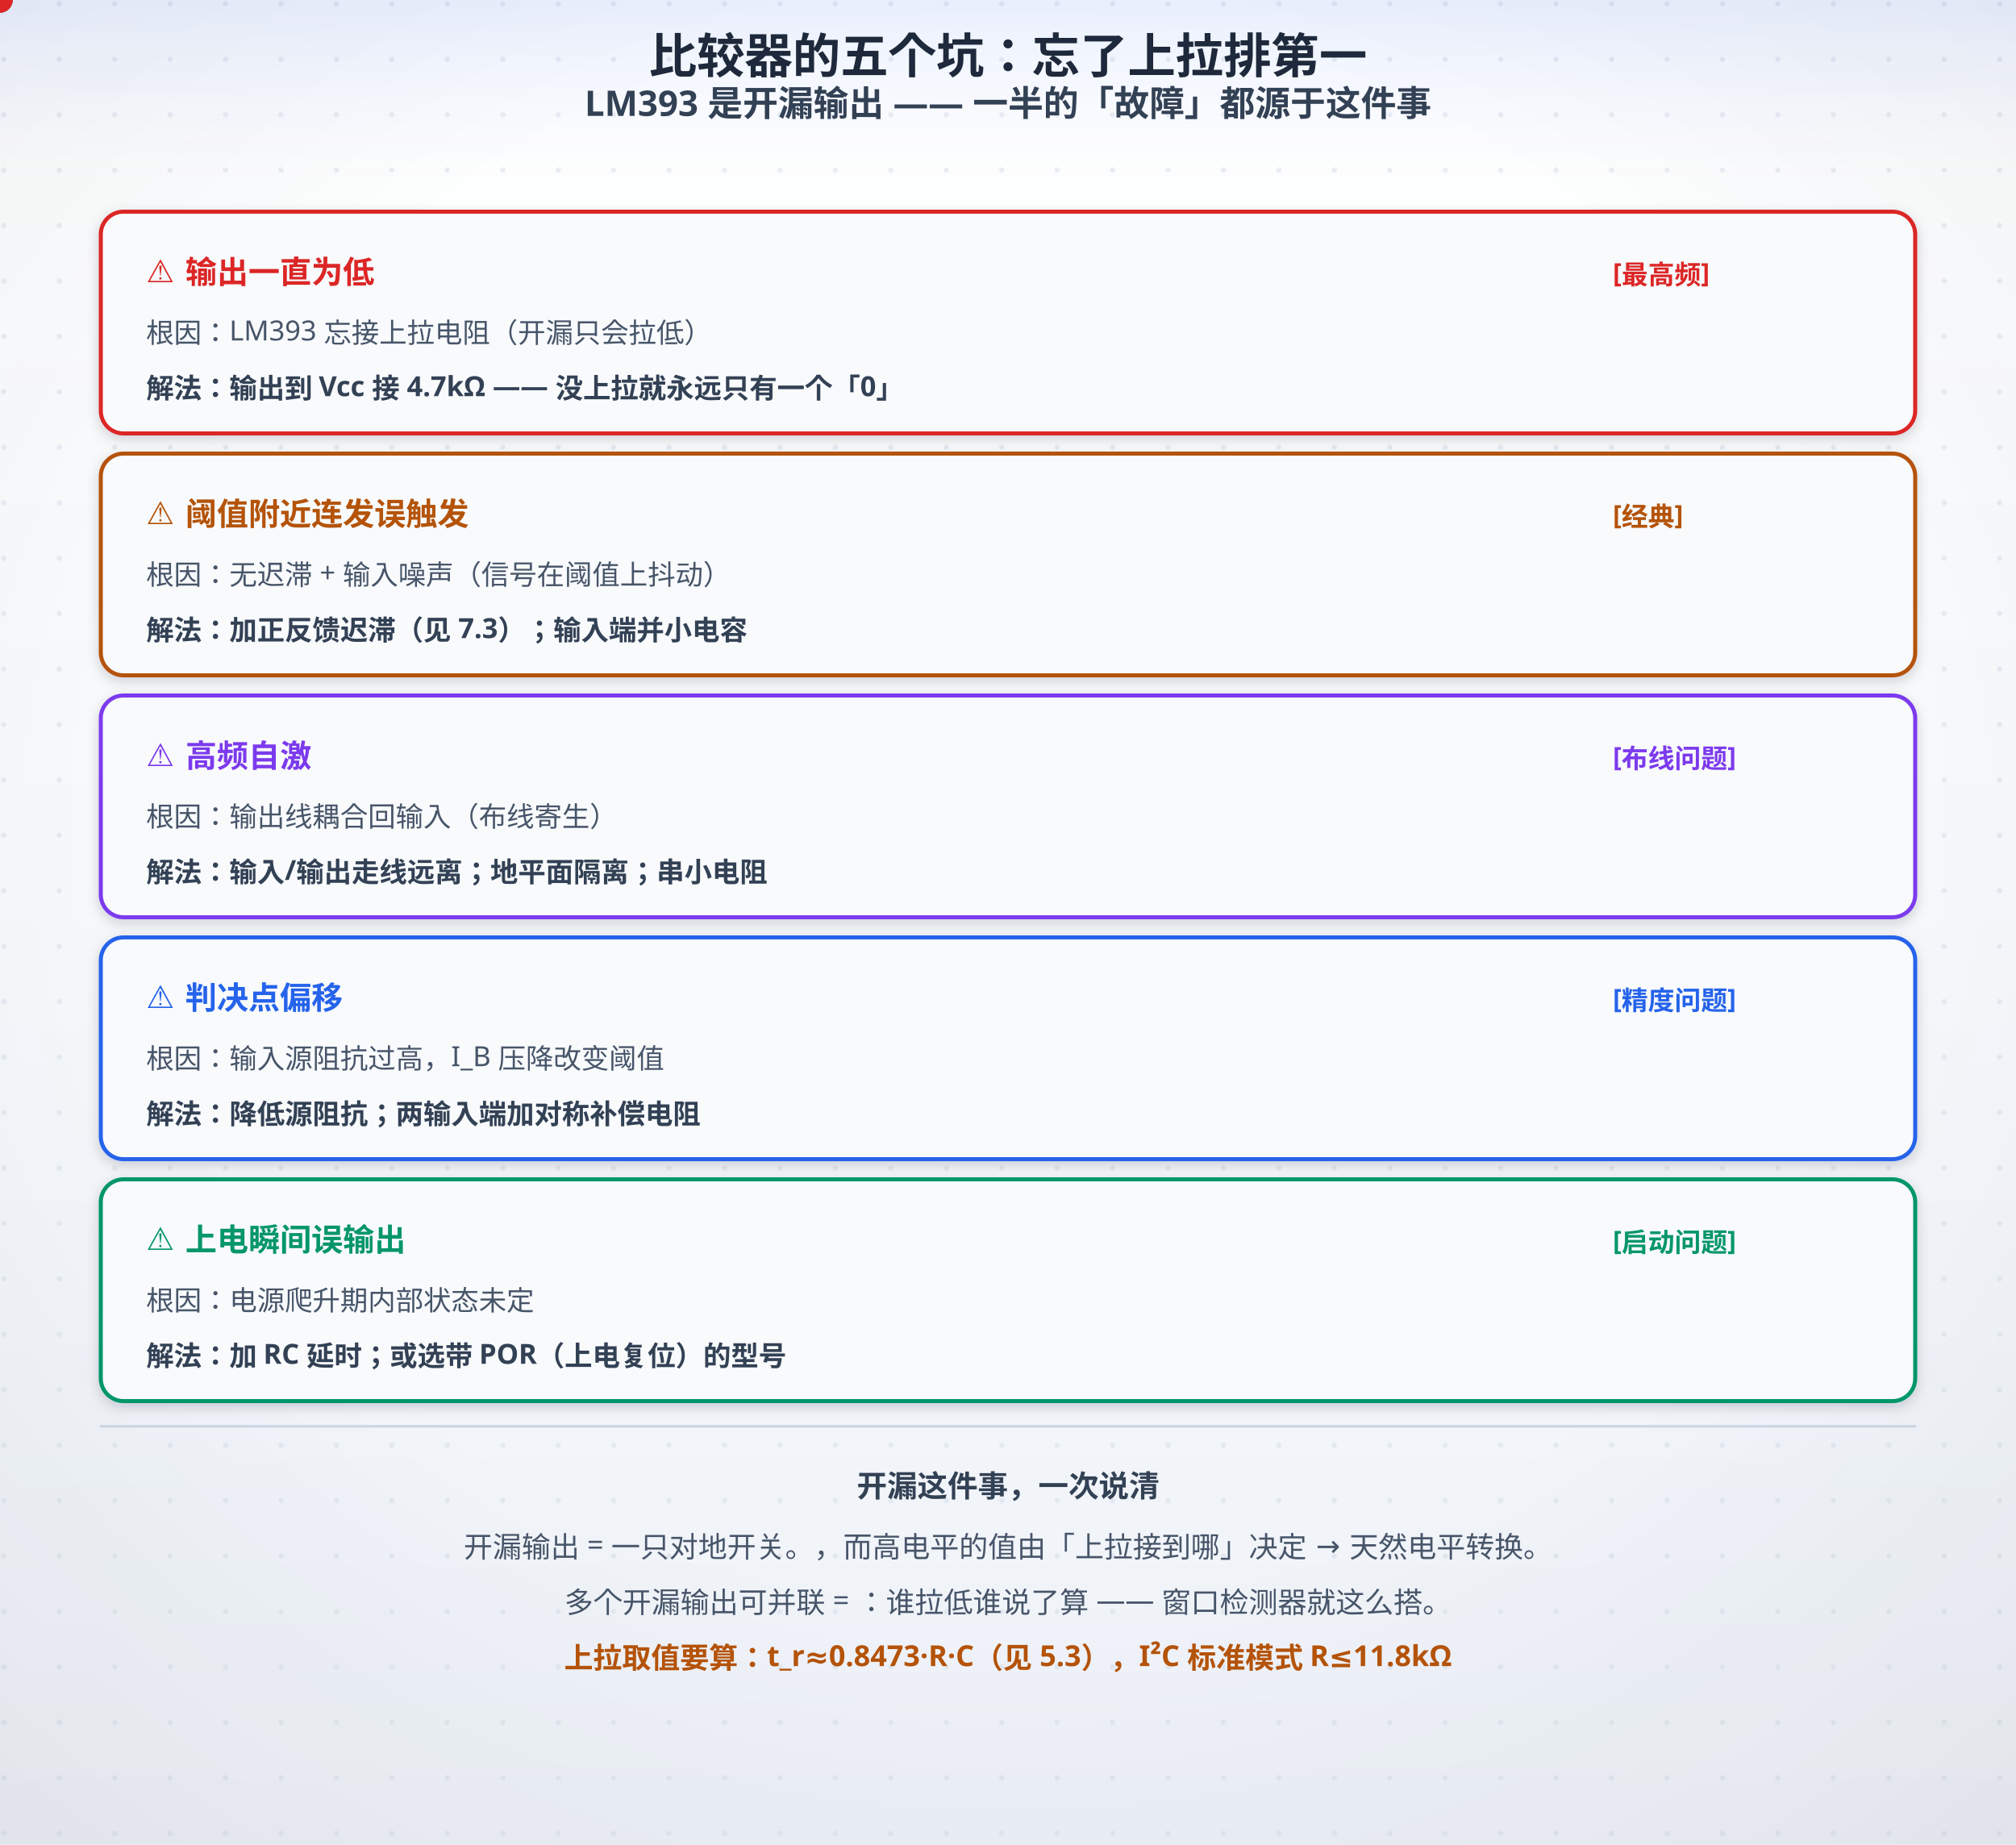
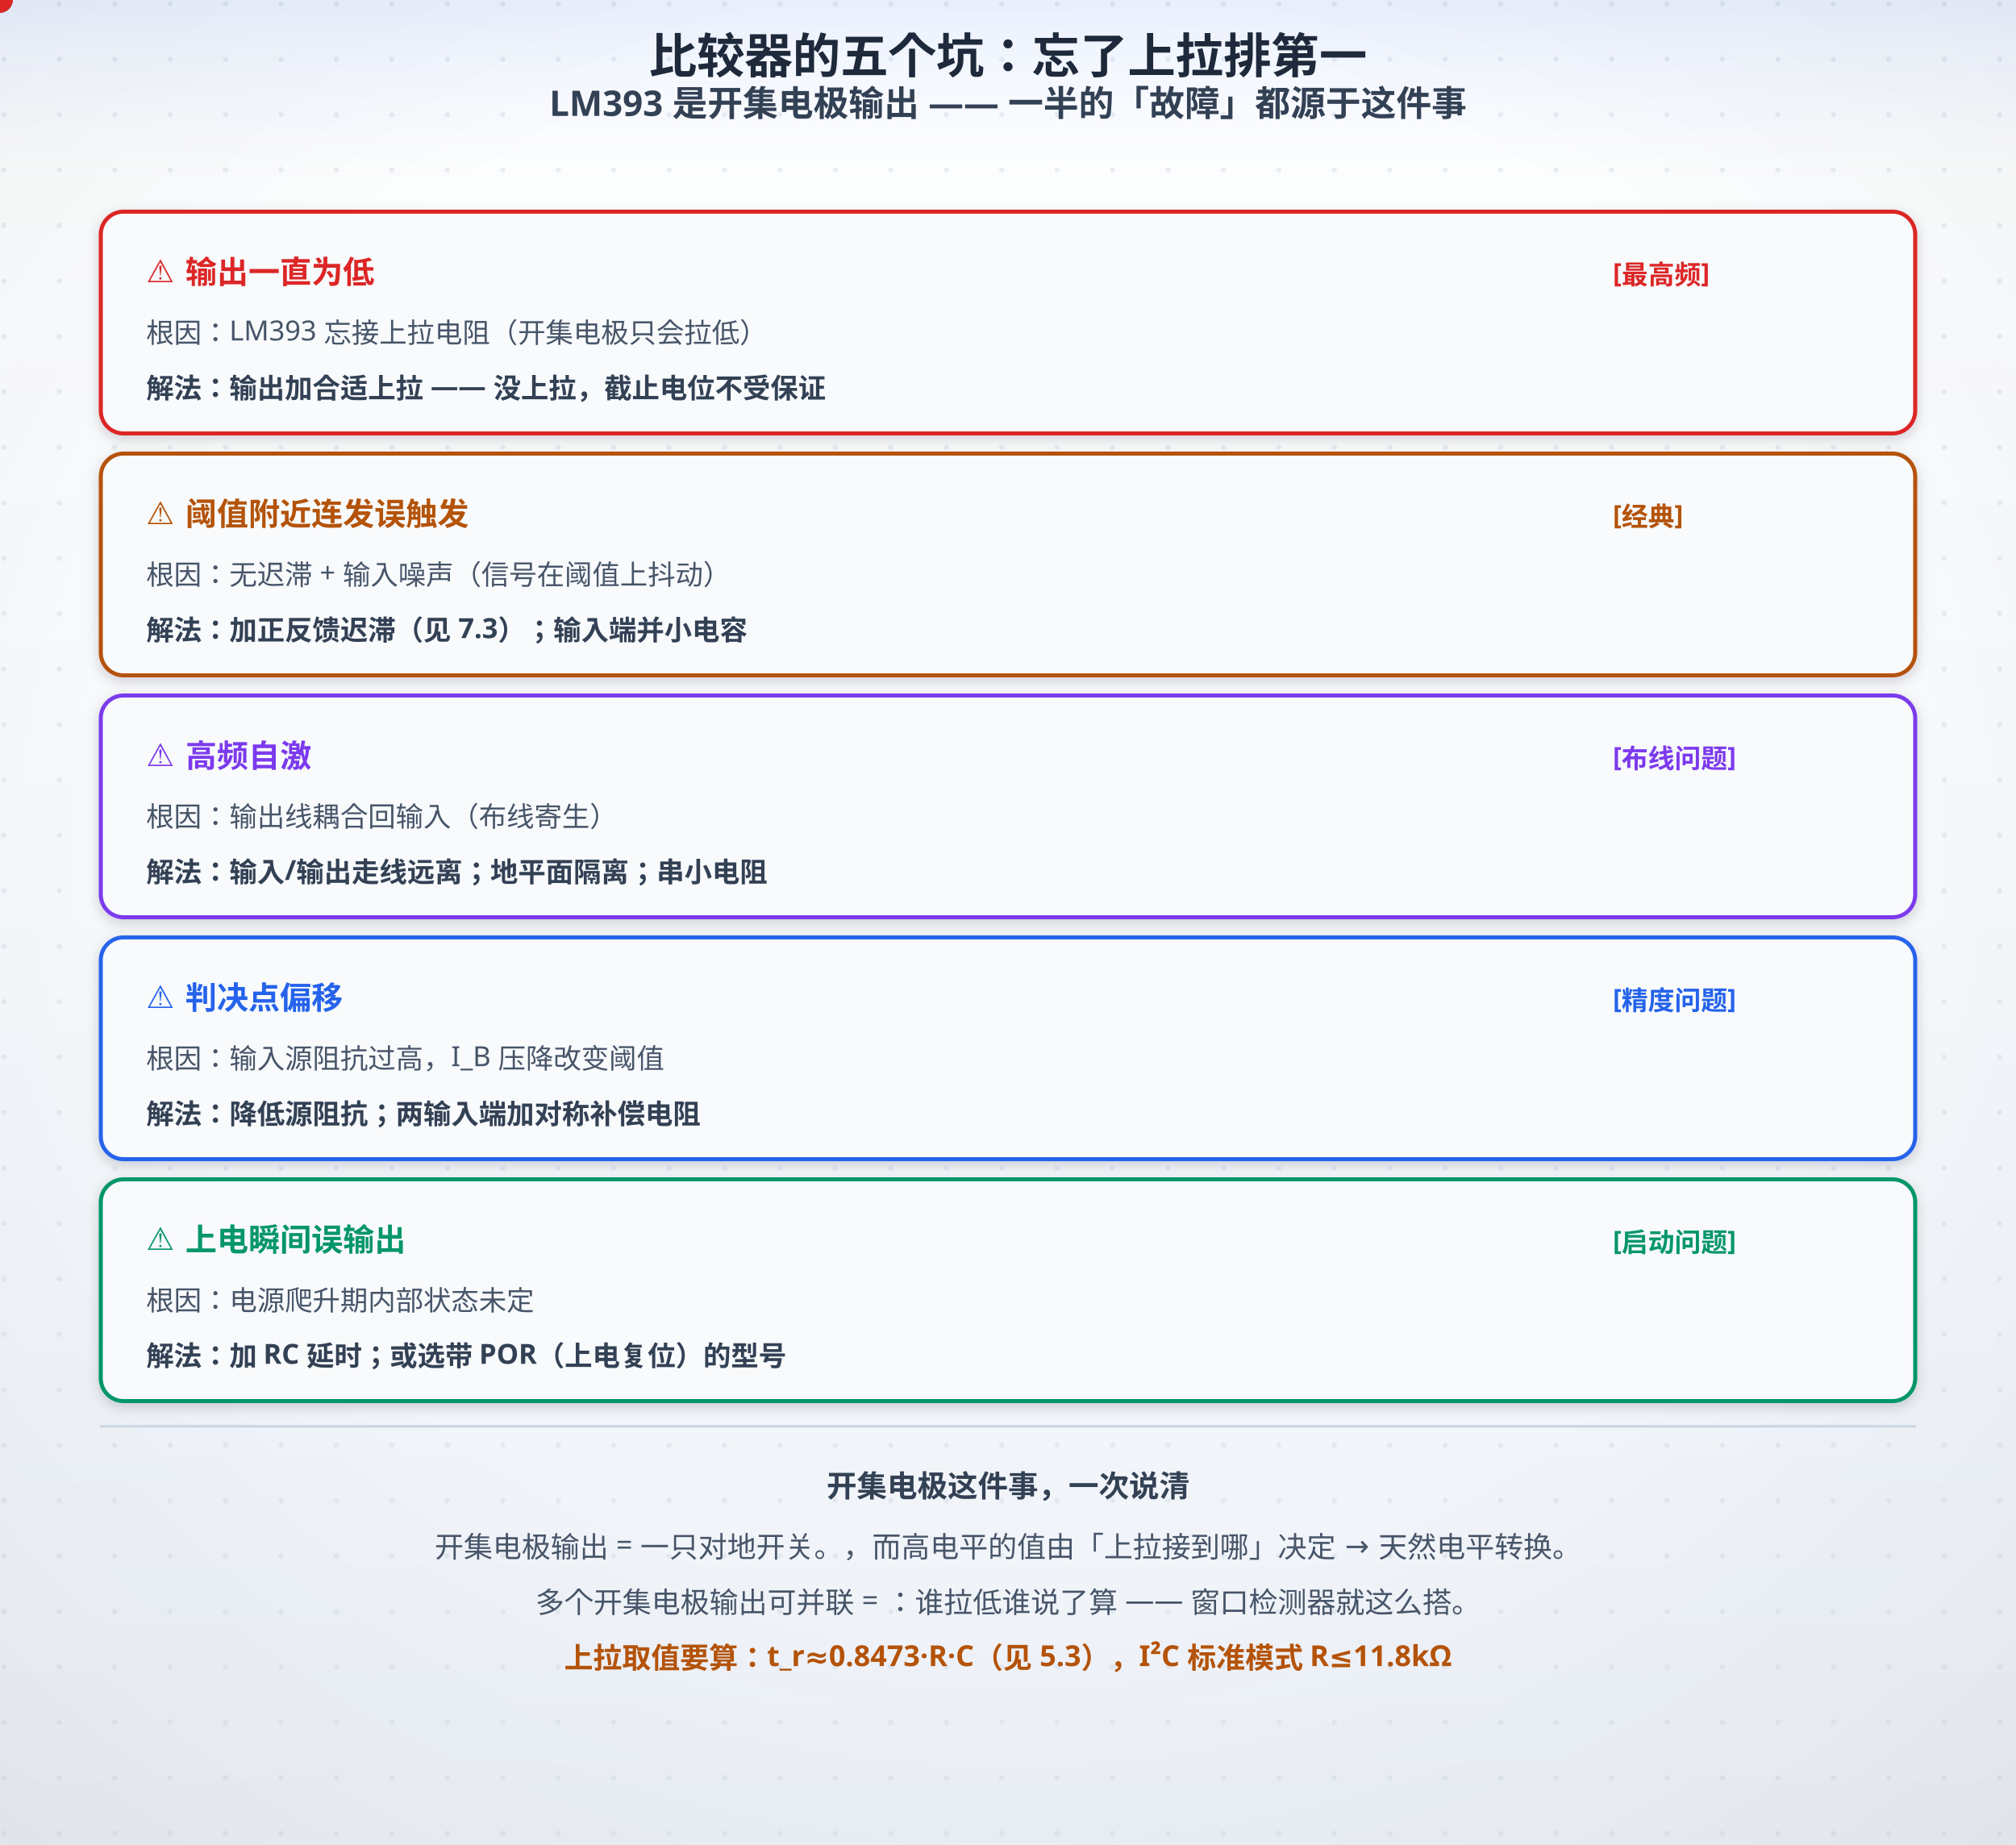
<svg xmlns="http://www.w3.org/2000/svg" width="800" height="732" viewBox="0 0 800 732">
  <defs>
    <linearGradient id="bgL" x1="0" y1="0" x2="0" y2="1">
      <stop offset="0" stop-color="#ffffff" />
      <stop offset="1" stop-color="#eef2f8" />
    </linearGradient>
    <linearGradient id="bgD" x1="0" y1="0" x2="0" y2="1">
      <stop offset="0" stop-color="#0a1020" />
      <stop offset="1" stop-color="#141d30" />
    </linearGradient>
    <radialGradient id="vig" cx="0.5" cy="0.44" r="0.78">
      <stop offset="0.55" stop-color="#0f172a" stop-opacity="0" />
      <stop offset="1" stop-color="#0f172a" stop-opacity="0.065" />
    </radialGradient>
    <linearGradient id="hdr" x1="0" y1="0" x2="0" y2="1">
      <stop offset="0" stop-color="#2563eb" stop-opacity="0.10" />
      <stop offset="0.55" stop-color="#2563eb" stop-opacity="0.030" />
      <stop offset="1" stop-color="#2563eb" stop-opacity="0" />
    </linearGradient>
    <linearGradient id="hdrD" x1="0" y1="0" x2="0" y2="1">
      <stop offset="0" stop-color="#60a5fa" stop-opacity="0.13" />
      <stop offset="0.55" stop-color="#60a5fa" stop-opacity="0.040" />
      <stop offset="1" stop-color="#60a5fa" stop-opacity="0" />
    </linearGradient>
    <pattern id="dots" width="22" height="22" patternUnits="userSpaceOnUse">
      <circle cx="1.5" cy="1.5" r="1.05" fill="#cbd5e1" />
    </pattern>
    <filter id="soft" x="-40%" y="-40%" width="180%" height="180%">
      <feDropShadow dx="0" dy="1.6" stdDeviation="2.4" flood-color="#0f172a" flood-opacity="0.17" />
    </filter>
    <filter id="pglow" x="-70%" y="-70%" width="240%" height="240%">
      <feGaussianBlur stdDeviation="2.1" result="b" />
      <feMerge>
        <feMergeNode in="b" />
        <feMergeNode in="SourceGraphic" />
      </feMerge>
    </filter>
  </defs>
  <rect class="page-bg" width="800" height="732" fill="url(#bgL)" />
  <rect width="800" height="732" fill="url(#dots)" opacity="0.40" />
  <rect class="page-vig" width="800" height="732" fill="url(#vig)" />
  <rect class="page-hdr" width="800" height="72" fill="url(#hdr)" />
  <style>
text{font-family:"Segoe UI","Microsoft YaHei",sans-serif;}
.page-bg{fill:url(#bgL)}
.page-vig{opacity:1}
.page-hdr{fill:url(#hdr)}
line,path,polyline,polygon{stroke-linecap:round;stroke-linejoin:round}
rect[fill="#f8fafc"],rect[fill="#eff6ff"],rect[fill="#ecfdf5"],rect[fill="#fffbeb"],rect[fill="#fef2f2"],rect[fill="#dbeafe"]{filter:url(#soft)}
/* 浅色下的「弱化色」文字偏淡（#94a3b8 在白底只有 2.6:1）→ 只压暗文字，不动同色的线/粒子 */
@media (prefers-color-scheme: light){
text[fill="#94a3b8"],tspan[fill="#94a3b8"]{fill:#64748b}
text[fill="#0ea5e9"],tspan[fill="#0ea5e9"]{fill:#0284c7}
text[fill="#f59e0b"],tspan[fill="#f59e0b"]{fill:#b45309}
}
@media (prefers-color-scheme: dark){
.page-bg{fill:url(#bgD)}
.page-vig{opacity:0.45}
.page-hdr{fill:url(#hdrD)}
[fill="#f8fafc"]{fill:#0f172a}
[fill="#f1f5f9"]{fill:#1e293b}[fill="#e0f2fe"]{fill:#082f49}[fill="#fff7ed"]{fill:#431407}
[fill="#d1fae5"]{fill:#022c22}[fill="#fee2e2"]{fill:#450a0a}
[fill="#1e293b"]{fill:#f1f5f9}[stroke="#1e293b"]{stroke:#f1f5f9}
[fill="#334155"]{fill:#e2e8f0}[stroke="#334155"]{stroke:#e2e8f0}
[fill="#475569"]{fill:#cbd5e1}[stroke="#475569"]{stroke:#cbd5e1}
[fill="#64748b"]{fill:#94a3b8}[stroke="#64748b"]{stroke:#94a3b8}
[fill="#dbeafe"]{fill:#1e3a8a}[fill="#eff6ff"]{fill:#172554}
[fill="#1d4ed8"]{fill:#60a5fa}[fill="#2563eb"]{fill:#60a5fa}[fill="#3b82f6"]{fill:#60a5fa}
[fill="#ecfdf5"]{fill:#022c22}[fill="#059669"]{fill:#34d399}[fill="#065f46"]{fill:#6ee7b7}[fill="#10b981"]{fill:#34d399}
[fill="#34d399"]{fill:#065f46}
[fill="#fffbeb"]{fill:#451a03}[fill="#b45309"]{fill:#fcd34d}[fill="#92400e"]{fill:#fcd34d}[fill="#f59e0b"]{fill:#fbbf24}
[fill="#fef2f2"]{fill:#450a0a}[fill="#dc2626"]{fill:#f87171}[fill="#991b1b"]{fill:#fca5a5}
[fill="#cbd5e1"]{fill:#334155}[stroke="#cbd5e1"]{stroke:#475569}
[fill="#ffffff"]{fill:#0f172a}[fill="#94a3b8"]{fill:#8497ad}[stroke="#94a3b8"]{stroke:#64748b}
[fill="#7c3aed"]{fill:#a78bfa}[stroke="#7c3aed"]{stroke:#a78bfa}
[fill="#b91c1c"]{fill:#f87171}[stroke="#b91c1c"]{stroke:#f87171}
[fill="#0369a1"]{fill:#7dd3fc}[stroke="#0369a1"]{stroke:#7dd3fc}
[fill="#0284c7"]{fill:#7dd3fc}[stroke="#0284c7"]{stroke:#7dd3fc}
text[fill="#fff"]{fill:#0f172a}
}
</style>
  <text x="400" y="29" text-anchor="middle" font-size="19" font-weight="bold" fill="#1e293b">比较器的五个坑：忘了上拉排第一</text>
-   <text x="400" y="46" text-anchor="middle" font-size="14" font-weight="bold" fill="#334155">LM393 是开漏输出 —— 一半的「故障」都源于这件事</text>
+   <text x="400" y="46" text-anchor="middle" font-size="14" font-weight="bold" fill="#334155">LM393 是开集电极输出 —— 一半的「故障」都源于这件事</text>
  <rect x="40" y="84" width="720" height="88" rx="9" fill="#f8fafc" stroke="#dc2626" stroke-width="1.6" />
  <text x="58" y="112" font-size="12.5" font-weight="bold" fill="#dc2626">⚠ 输出一直为低</text>
  <text x="640" y="112" font-size="10.5" font-weight="bold" fill="#dc2626">[最高频]</text>
-   <text x="58" y="136" font-size="11" fill="#475569">根因：LM393 忘接上拉电阻（开漏只会拉低）</text>
-   <text x="58" y="158" font-size="11" font-weight="bold" fill="#334155">解法：输出到 Vcc 接 4.7kΩ —— 没上拉就永远只有一个「0」</text>
+   <text x="58" y="136" font-size="11" fill="#475569">根因：LM393 忘接上拉电阻（开集电极只会拉低）</text>
+   <text x="58" y="158" font-size="11" font-weight="bold" fill="#334155">解法：输出加合适上拉 —— 没上拉，截止电位不受保证</text>
  <rect x="40" y="180" width="720" height="88" rx="9" fill="#f8fafc" stroke="#b45309" stroke-width="1.6" />
  <text x="58" y="208" font-size="12.5" font-weight="bold" fill="#b45309">⚠ 阈值附近连发误触发</text>
  <text x="640" y="208" font-size="10.5" font-weight="bold" fill="#b45309">[经典]</text>
  <text x="58" y="232" font-size="11" fill="#475569">根因：无迟滞 + 输入噪声（信号在阈值上抖动）</text>
  <text x="58" y="254" font-size="11" font-weight="bold" fill="#334155">解法：加正反馈迟滞（见 7.3）；输入端并小电容</text>
  <rect x="40" y="276" width="720" height="88" rx="9" fill="#f8fafc" stroke="#7c3aed" stroke-width="1.6" />
  <text x="58" y="304" font-size="12.5" font-weight="bold" fill="#7c3aed">⚠ 高频自激</text>
  <text x="640" y="304" font-size="10.5" font-weight="bold" fill="#7c3aed">[布线问题]</text>
  <text x="58" y="328" font-size="11" fill="#475569">根因：输出线耦合回输入（布线寄生）</text>
  <text x="58" y="350" font-size="11" font-weight="bold" fill="#334155">解法：输入/输出走线远离；地平面隔离；串小电阻</text>
  <rect x="40" y="372" width="720" height="88" rx="9" fill="#f8fafc" stroke="#2563eb" stroke-width="1.6" />
  <text x="58" y="400" font-size="12.5" font-weight="bold" fill="#2563eb">⚠ 判决点偏移</text>
  <text x="640" y="400" font-size="10.5" font-weight="bold" fill="#2563eb">[精度问题]</text>
  <text x="58" y="424" font-size="11" fill="#475569">根因：输入源阻抗过高，I_B 压降改变阈值</text>
  <text x="58" y="446" font-size="11" font-weight="bold" fill="#334155">解法：降低源阻抗；两输入端加对称补偿电阻</text>
  <rect x="40" y="468" width="720" height="88" rx="9" fill="#f8fafc" stroke="#059669" stroke-width="1.6" />
  <text x="58" y="496" font-size="12.5" font-weight="bold" fill="#059669">⚠ 上电瞬间误输出</text>
  <text x="640" y="496" font-size="10.5" font-weight="bold" fill="#059669">[启动问题]</text>
  <text x="58" y="520" font-size="11" fill="#475569">根因：电源爬升期内部状态未定</text>
  <text x="58" y="542" font-size="11" font-weight="bold" fill="#334155">解法：加 RC 延时；或选带 POR（上电复位）的型号</text>
  <line x1="40" y1="566" x2="760" y2="566" stroke="#cbd5e1" stroke-width="1" />
-   <text x="400" y="594" text-anchor="middle" font-size="12" font-weight="bold" fill="#334155">开漏这件事，一次说清</text>
-   <text x="400" y="618" text-anchor="middle" font-size="11.5" fill="#475569">开漏输出 = 一只对地开关。<b>没有上拉就没有高电平</b>，而高电平的值由「上拉接到哪」决定 → 天然电平转换。</text>
-   <text x="400" y="640" text-anchor="middle" font-size="11.5" fill="#475569">多个开漏输出可并联 = <b>线与</b>：谁拉低谁说了算 —— 窗口检测器就这么搭。</text>
+   <text x="400" y="594" text-anchor="middle" font-size="12" font-weight="bold" fill="#334155">开集电极这件事，一次说清</text>
+   <text x="400" y="618" text-anchor="middle" font-size="11.5" fill="#475569">开集电极输出 = 一只对地开关。<b>没有上拉就没有高电平</b>，而高电平的值由「上拉接到哪」决定 → 天然电平转换。</text>
+   <text x="400" y="640" text-anchor="middle" font-size="11.5" fill="#475569">多个开集电极输出可并联 = <b>线与</b>：谁拉低谁说了算 —— 窗口检测器就这么搭。</text>
  <text x="400" y="662" text-anchor="middle" font-size="11.5" font-weight="bold" fill="#b45309">上拉取值要算：t_r≈0.8473·R·C（见 5.3），I²C 标准模式 R≤11.8kΩ</text>
  <circle r="5" fill="#f59e0b">
    <animateMotion dur="11s" repeatCount="indefinite" path="M52,128 L748,128" keyPoints="0;1" keyTimes="0;1" />
  </circle>
  <circle r="5" fill="#059669">
    <animateMotion dur="11s" begin="-1.5s" repeatCount="indefinite" path="M52,224 L748,224" keyPoints="0;1" keyTimes="0;1" />
  </circle>
  <circle r="5" fill="#7c3aed">
    <animateMotion dur="11s" begin="-3.0s" repeatCount="indefinite" path="M52,320 L748,320" keyPoints="0;1" keyTimes="0;1" />
  </circle>
  <circle r="5" fill="#dc2626">
    <animateMotion dur="11s" begin="-4.5s" repeatCount="indefinite" path="M52,416 L748,416" keyPoints="0;1" keyTimes="0;1" />
  </circle>
  <circle r="5" fill="#dc2626">
    <animateMotion dur="11s" begin="-6.0s" repeatCount="indefinite" path="M52,512 L748,512" keyPoints="0;1" keyTimes="0;1" />
  </circle>
  <rect x="38" y="84" width="724" height="92" rx="10" fill="none" stroke="#b45309" stroke-width="2.5" opacity="0" filter="url(#pglow)">
    <animate attributeName="opacity" values="0.15;0.9;0.15" dur="2.0s" repeatCount="indefinite" />
  </rect>
  <rect x="38" y="276" width="724" height="92" rx="10" fill="none" stroke="#7c3aed" stroke-width="2.5" opacity="0" filter="url(#pglow)">
    <animate attributeName="opacity" values="0.15;0.9;0.15" dur="2.0s" repeatCount="indefinite" />
  </rect>
  <rect x="38" y="82" width="724" height="92" rx="10" fill="none" stroke="#dc2626" stroke-width="2.5" opacity="0" filter="url(#pglow)">
    <animate attributeName="opacity" values="0.15;0.9;0.15" dur="2.0s" repeatCount="indefinite" />
  </rect>
  <g>
    <animateTransform attributeName="transform" type="translate" values="0 6.0;0 0.0;0 0.0;0 6.0;0 6.0" keyTimes="0;0.03;0.2;0.25;1" dur="11s" repeatCount="indefinite" />
-     <rect x="170.6" y="677.0" width="458.8" height="24.1" rx="12.0" fill="#dc2626" fill-opacity="0.09" stroke="#dc2626" stroke-opacity="0.38" stroke-width="1.3" filter="url(#soft)" opacity="0">
+     <rect x="178.2" y="677.0" width="443.7" height="24.1" rx="12.0" fill="#dc2626" fill-opacity="0.09" stroke="#dc2626" stroke-opacity="0.38" stroke-width="1.3" filter="url(#soft)" opacity="0">
      <animate attributeName="opacity" values="0;1;1;0;0" keyTimes="0;0.03;0.2;0.25;1" dur="11s" repeatCount="indefinite" />
    </rect>
-     <text x="400" y="690" text-anchor="middle" font-size="14.5" font-weight="bold" fill="#dc2626" opacity="0">① 「输出一直低」九成是忘接上拉——开漏只会拉低，不会推高<animate attributeName="opacity" values="0;1;1;0;0" keyTimes="0;0.03;0.2;0.25;1" dur="11s" repeatCount="indefinite" />
+     <text x="400" y="690" text-anchor="middle" font-size="14.5" font-weight="bold" fill="#dc2626" opacity="0">① 先查上拉：开集电极只能拉低，截止后的电位需要外部确定<animate attributeName="opacity" values="0;1;1;0;0" keyTimes="0;0.03;0.2;0.25;1" dur="11s" repeatCount="indefinite" />
    </text>
  </g>
  <g>
    <animateTransform attributeName="transform" type="translate" values="0 6.0;0 6.0;0 0.0;0 0.0;0 6.0;0 6.0" keyTimes="0;0.25;0.3;0.5;0.55;1" dur="11s" repeatCount="indefinite" />
    <rect x="155.4" y="677.0" width="489.1" height="24.1" rx="12.0" fill="#b45309" fill-opacity="0.09" stroke="#b45309" stroke-opacity="0.38" stroke-width="1.3" filter="url(#soft)" opacity="0">
      <animate attributeName="opacity" values="0;0;1;1;0;0" keyTimes="0;0.25;0.3;0.5;0.55;1" dur="11s" repeatCount="indefinite" />
    </rect>
    <text x="400" y="690" text-anchor="middle" font-size="14.5" font-weight="bold" fill="#b45309" opacity="0">② 阈值附近误触发：不是比较器坏，是缺迟滞——加正反馈造免疫区<animate attributeName="opacity" values="0;0;1;1;0;0" keyTimes="0;0.25;0.3;0.5;0.55;1" dur="11s" repeatCount="indefinite" />
    </text>
  </g>
  <g>
    <animateTransform attributeName="transform" type="translate" values="0 6.0;0 6.0;0 0.0;0 0.0;0 6.0;0 6.0" keyTimes="0;0.55;0.6;0.8;0.85;1" dur="11s" repeatCount="indefinite" />
    <rect x="200.9" y="677.0" width="398.2" height="24.1" rx="12.0" fill="#7c3aed" fill-opacity="0.09" stroke="#7c3aed" stroke-opacity="0.38" stroke-width="1.3" filter="url(#soft)" opacity="0">
      <animate attributeName="opacity" values="0;0;1;1;0;0" keyTimes="0;0.55;0.6;0.8;0.85;1" dur="11s" repeatCount="indefinite" />
    </rect>
    <text x="400" y="690" text-anchor="middle" font-size="14.5" font-weight="bold" fill="#7c3aed" opacity="0">③ 自激多是布线问题：输入输出走线远离、地平面隔离<animate attributeName="opacity" values="0;0;1;1;0;0" keyTimes="0;0.55;0.6;0.8;0.85;1" dur="11s" repeatCount="indefinite" />
    </text>
  </g>
  <g>
    <animateTransform attributeName="transform" type="translate" values="0 6.0;0 6.0;0 0.0;0 0.0" keyTimes="0;0.85;0.9;1" dur="11s" repeatCount="indefinite" />
-     <rect x="96.6" y="677.0" width="606.7" height="24.1" rx="12.0" fill="#059669" fill-opacity="0.09" stroke="#059669" stroke-opacity="0.38" stroke-width="1.3" filter="url(#soft)" opacity="0">
+     <rect x="81.5" y="677.0" width="637.0" height="24.1" rx="12.0" fill="#059669" fill-opacity="0.09" stroke="#059669" stroke-opacity="0.38" stroke-width="1.3" filter="url(#soft)" opacity="0">
      <animate attributeName="opacity" values="0;0;1;1" keyTimes="0;0.85;0.9;1" dur="11s" repeatCount="indefinite" />
    </rect>
-     <text x="400" y="690" text-anchor="middle" font-size="14.5" font-weight="bold" fill="#059669" opacity="0">④ 记住开漏的三个红利与一个义务：能转换电平/能与线/能当使能 —— 但必须给上拉<animate attributeName="opacity" values="0;0;1;1" keyTimes="0;0.85;0.9;1" dur="11s" repeatCount="indefinite" />
+     <text x="400" y="690" text-anchor="middle" font-size="14.5" font-weight="bold" fill="#059669" opacity="0">④ 记住开集电极的三个红利与一个义务：能转换电平/能与线/能当使能 —— 但必须给上拉<animate attributeName="opacity" values="0;0;1;1" keyTimes="0;0.85;0.9;1" dur="11s" repeatCount="indefinite" />
    </text>
  </g>
</svg>
